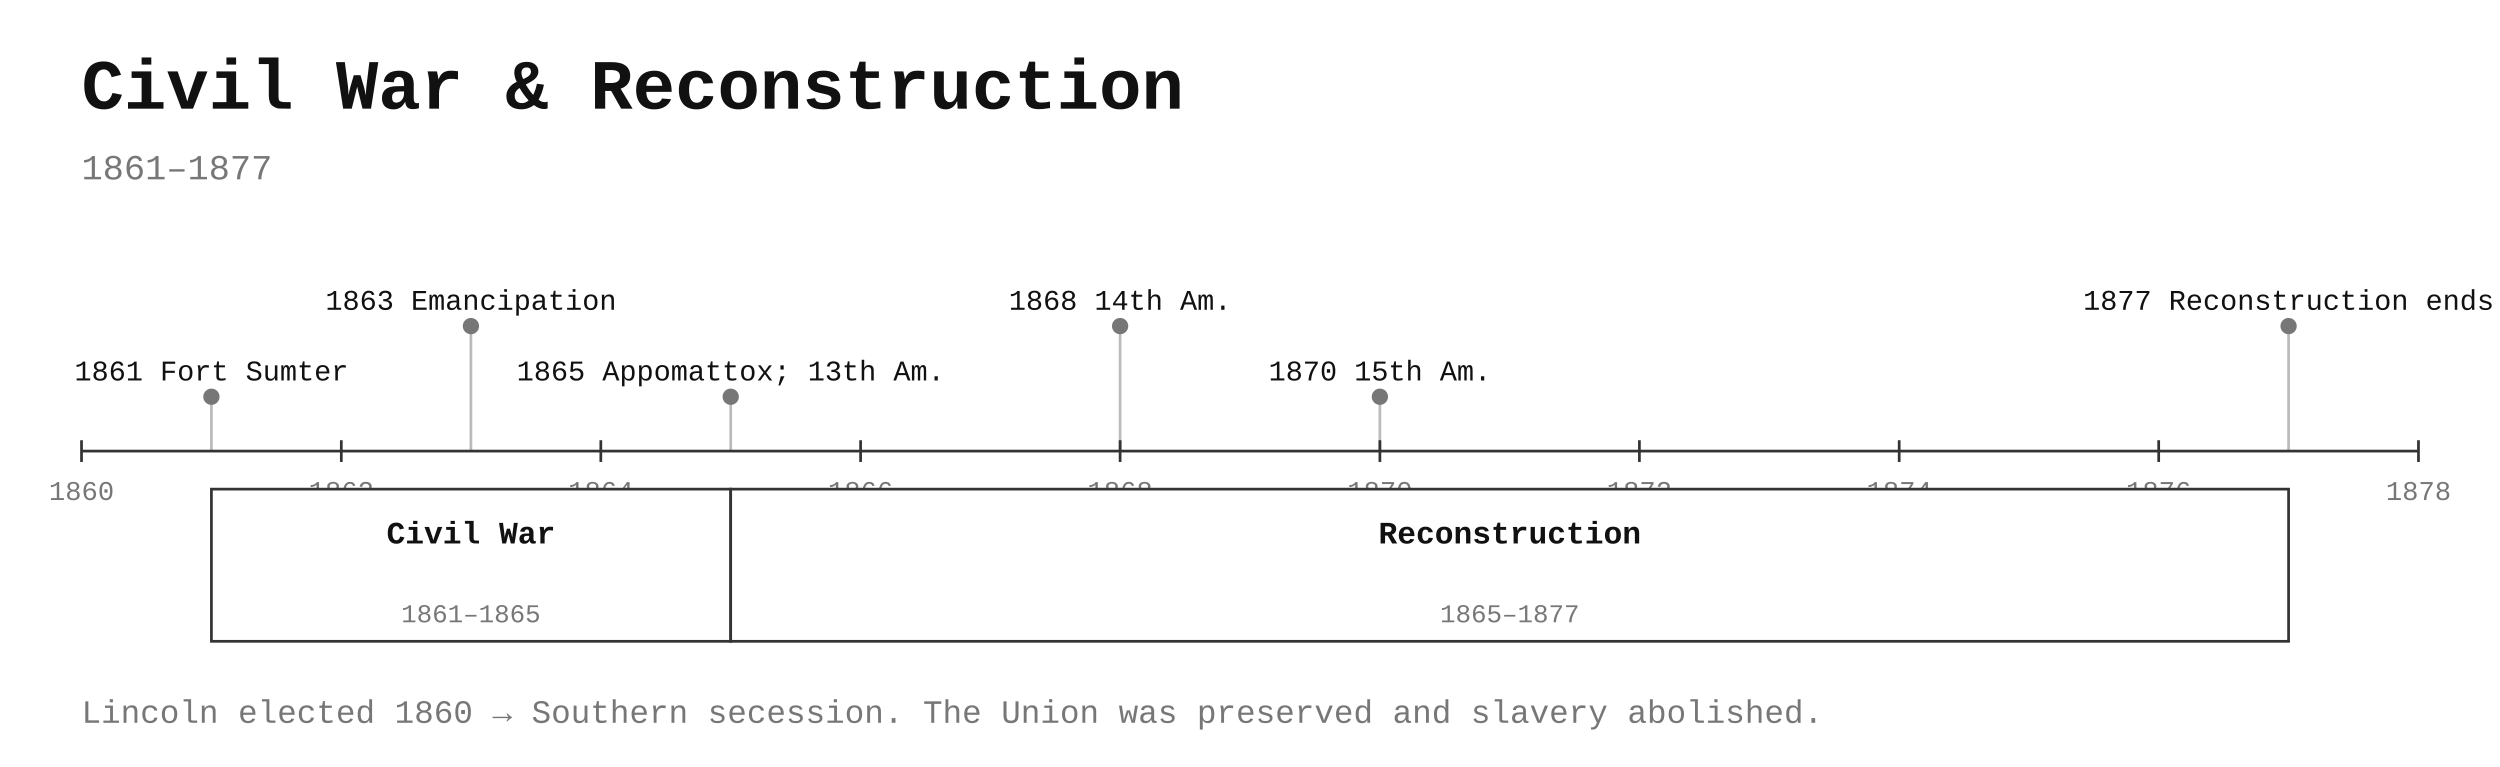
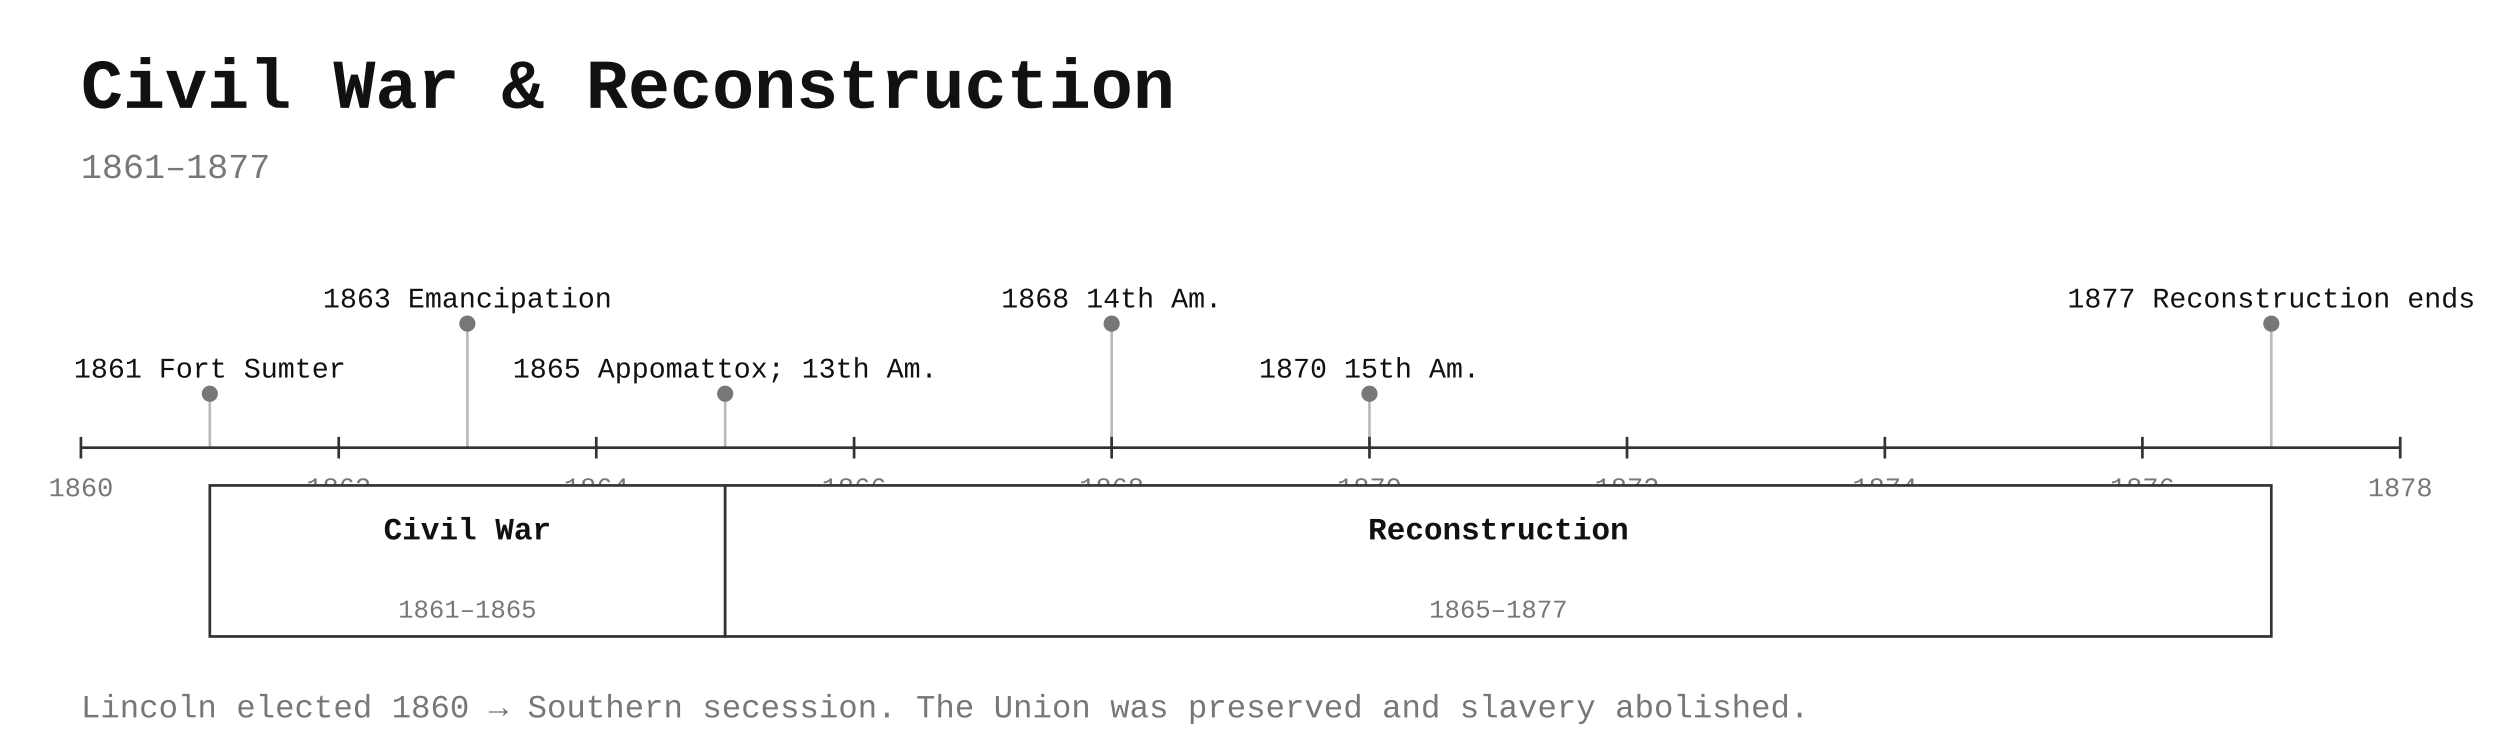
- <svg xmlns="http://www.w3.org/2000/svg" viewBox="0 0 920 282" role="img" aria-label="Civil War &amp; Reconstruction">
+ <svg xmlns="http://www.w3.org/2000/svg" viewBox="0 0 927 280" role="img" aria-label="Civil War &amp; Reconstruction">
  <style>
  text{font-family:'IBM Plex Mono','Consolas','Courier New',monospace;fill:var(--oe-svg-ink,#111);}
  .oe-bg{fill:var(--oe-svg-bg,#ffffff);}
  .faint{fill:var(--oe-svg-faint,#777);}
  .rule{stroke:var(--oe-svg-rule,#333);fill:none;stroke-width:1;}
  .rule-faint{stroke:var(--oe-svg-faint,#bbb);fill:none;stroke-width:1;}
  .cell{fill:var(--oe-svg-bg,#ffffff);stroke:var(--oe-svg-rule,#333);stroke-width:1;}
  .fill-faint{fill:var(--oe-svg-faint,#777);}
  .b{font-weight:700;}
</style>
-   <rect class="oe-bg" x="0" y="0" width="920" height="282" />
+   <rect class="oe-bg" x="0" y="0" width="927" height="280" />
  <defs>
    <marker id="ah" viewBox="0 0 10 10" refX="8" refY="5" markerWidth="7" markerHeight="7" orient="auto-start-reverse">
      <path d="M0,0 L10,5 L0,10 z" fill="var(--oe-svg-ink,#111)" />
    </marker>
  </defs>
  <text x="30" y="40" font-size="26" font-weight="700">Civil War &amp; Reconstruction</text>
  <text x="30" y="66" font-size="13" class="faint">1861–1877</text>
  <line x1="77.8" y1="166" x2="77.8" y2="146" class="rule-faint" />
  <circle cx="77.8" cy="146" r="3" class="fill-faint" />
  <text x="77.8" y="140" font-size="10.5" text-anchor="middle">1861  Fort Sumter</text>
  <line x1="173.3" y1="166" x2="173.3" y2="120" class="rule-faint" />
  <circle cx="173.3" cy="120" r="3" class="fill-faint" />
  <text x="173.3" y="114" font-size="10.5" text-anchor="middle">1863  Emancipation</text>
  <line x1="268.9" y1="166" x2="268.9" y2="146" class="rule-faint" />
  <circle cx="268.9" cy="146" r="3" class="fill-faint" />
  <text x="268.9" y="140" font-size="10.5" text-anchor="middle">1865  Appomattox; 13th Am.</text>
  <line x1="412.2" y1="166" x2="412.2" y2="120" class="rule-faint" />
  <circle cx="412.2" cy="120" r="3" class="fill-faint" />
  <text x="412.2" y="114" font-size="10.5" text-anchor="middle">1868  14th Am.</text>
  <line x1="507.8" y1="166" x2="507.8" y2="146" class="rule-faint" />
  <circle cx="507.8" cy="146" r="3" class="fill-faint" />
  <text x="507.8" y="140" font-size="10.5" text-anchor="middle">1870  15th Am.</text>
  <line x1="842.2" y1="166" x2="842.2" y2="120" class="rule-faint" />
  <circle cx="842.2" cy="120" r="3" class="fill-faint" />
  <text x="842.2" y="114" font-size="10.5" text-anchor="middle">1877  Reconstruction ends</text>
  <line x1="30" y1="166" x2="890" y2="166" class="rule" />
  <line x1="30" y1="162" x2="30" y2="170" class="rule" />
  <text x="30" y="184" font-size="10" text-anchor="middle" class="faint">1860</text>
  <line x1="125.6" y1="162" x2="125.6" y2="170" class="rule" />
  <text x="125.6" y="184" font-size="10" text-anchor="middle" class="faint">1862</text>
  <line x1="221.1" y1="162" x2="221.1" y2="170" class="rule" />
  <text x="221.1" y="184" font-size="10" text-anchor="middle" class="faint">1864</text>
  <line x1="316.7" y1="162" x2="316.7" y2="170" class="rule" />
  <text x="316.7" y="184" font-size="10" text-anchor="middle" class="faint">1866</text>
  <line x1="412.2" y1="162" x2="412.2" y2="170" class="rule" />
  <text x="412.2" y="184" font-size="10" text-anchor="middle" class="faint">1868</text>
  <line x1="507.8" y1="162" x2="507.8" y2="170" class="rule" />
  <text x="507.8" y="184" font-size="10" text-anchor="middle" class="faint">1870</text>
  <line x1="603.3" y1="162" x2="603.3" y2="170" class="rule" />
  <text x="603.3" y="184" font-size="10" text-anchor="middle" class="faint">1872</text>
  <line x1="698.9" y1="162" x2="698.9" y2="170" class="rule" />
  <text x="698.9" y="184" font-size="10" text-anchor="middle" class="faint">1874</text>
  <line x1="794.4" y1="162" x2="794.4" y2="170" class="rule" />
  <text x="794.4" y="184" font-size="10" text-anchor="middle" class="faint">1876</text>
  <line x1="890" y1="162" x2="890" y2="170" class="rule" />
  <text x="890" y="184" font-size="10" text-anchor="middle" class="faint">1878</text>
  <rect x="77.8" y="180" width="191.1" height="56" class="cell" />
  <text x="173.3" y="200" font-size="11.5" text-anchor="middle" font-weight="700">Civil War</text>
  <text x="173.3" y="229" font-size="9.5" text-anchor="middle" class="faint">1861–1865</text>
  <rect x="268.9" y="180" width="573.3" height="56" class="cell" />
  <text x="555.6" y="200" font-size="11.5" text-anchor="middle" font-weight="700">Reconstruction</text>
  <text x="555.6" y="229" font-size="9.5" text-anchor="middle" class="faint">1865–1877</text>
  <text x="30" y="266" font-size="12" class="faint">Lincoln elected 1860 → Southern secession. The Union was preserved and slavery abolished.</text>
</svg>
